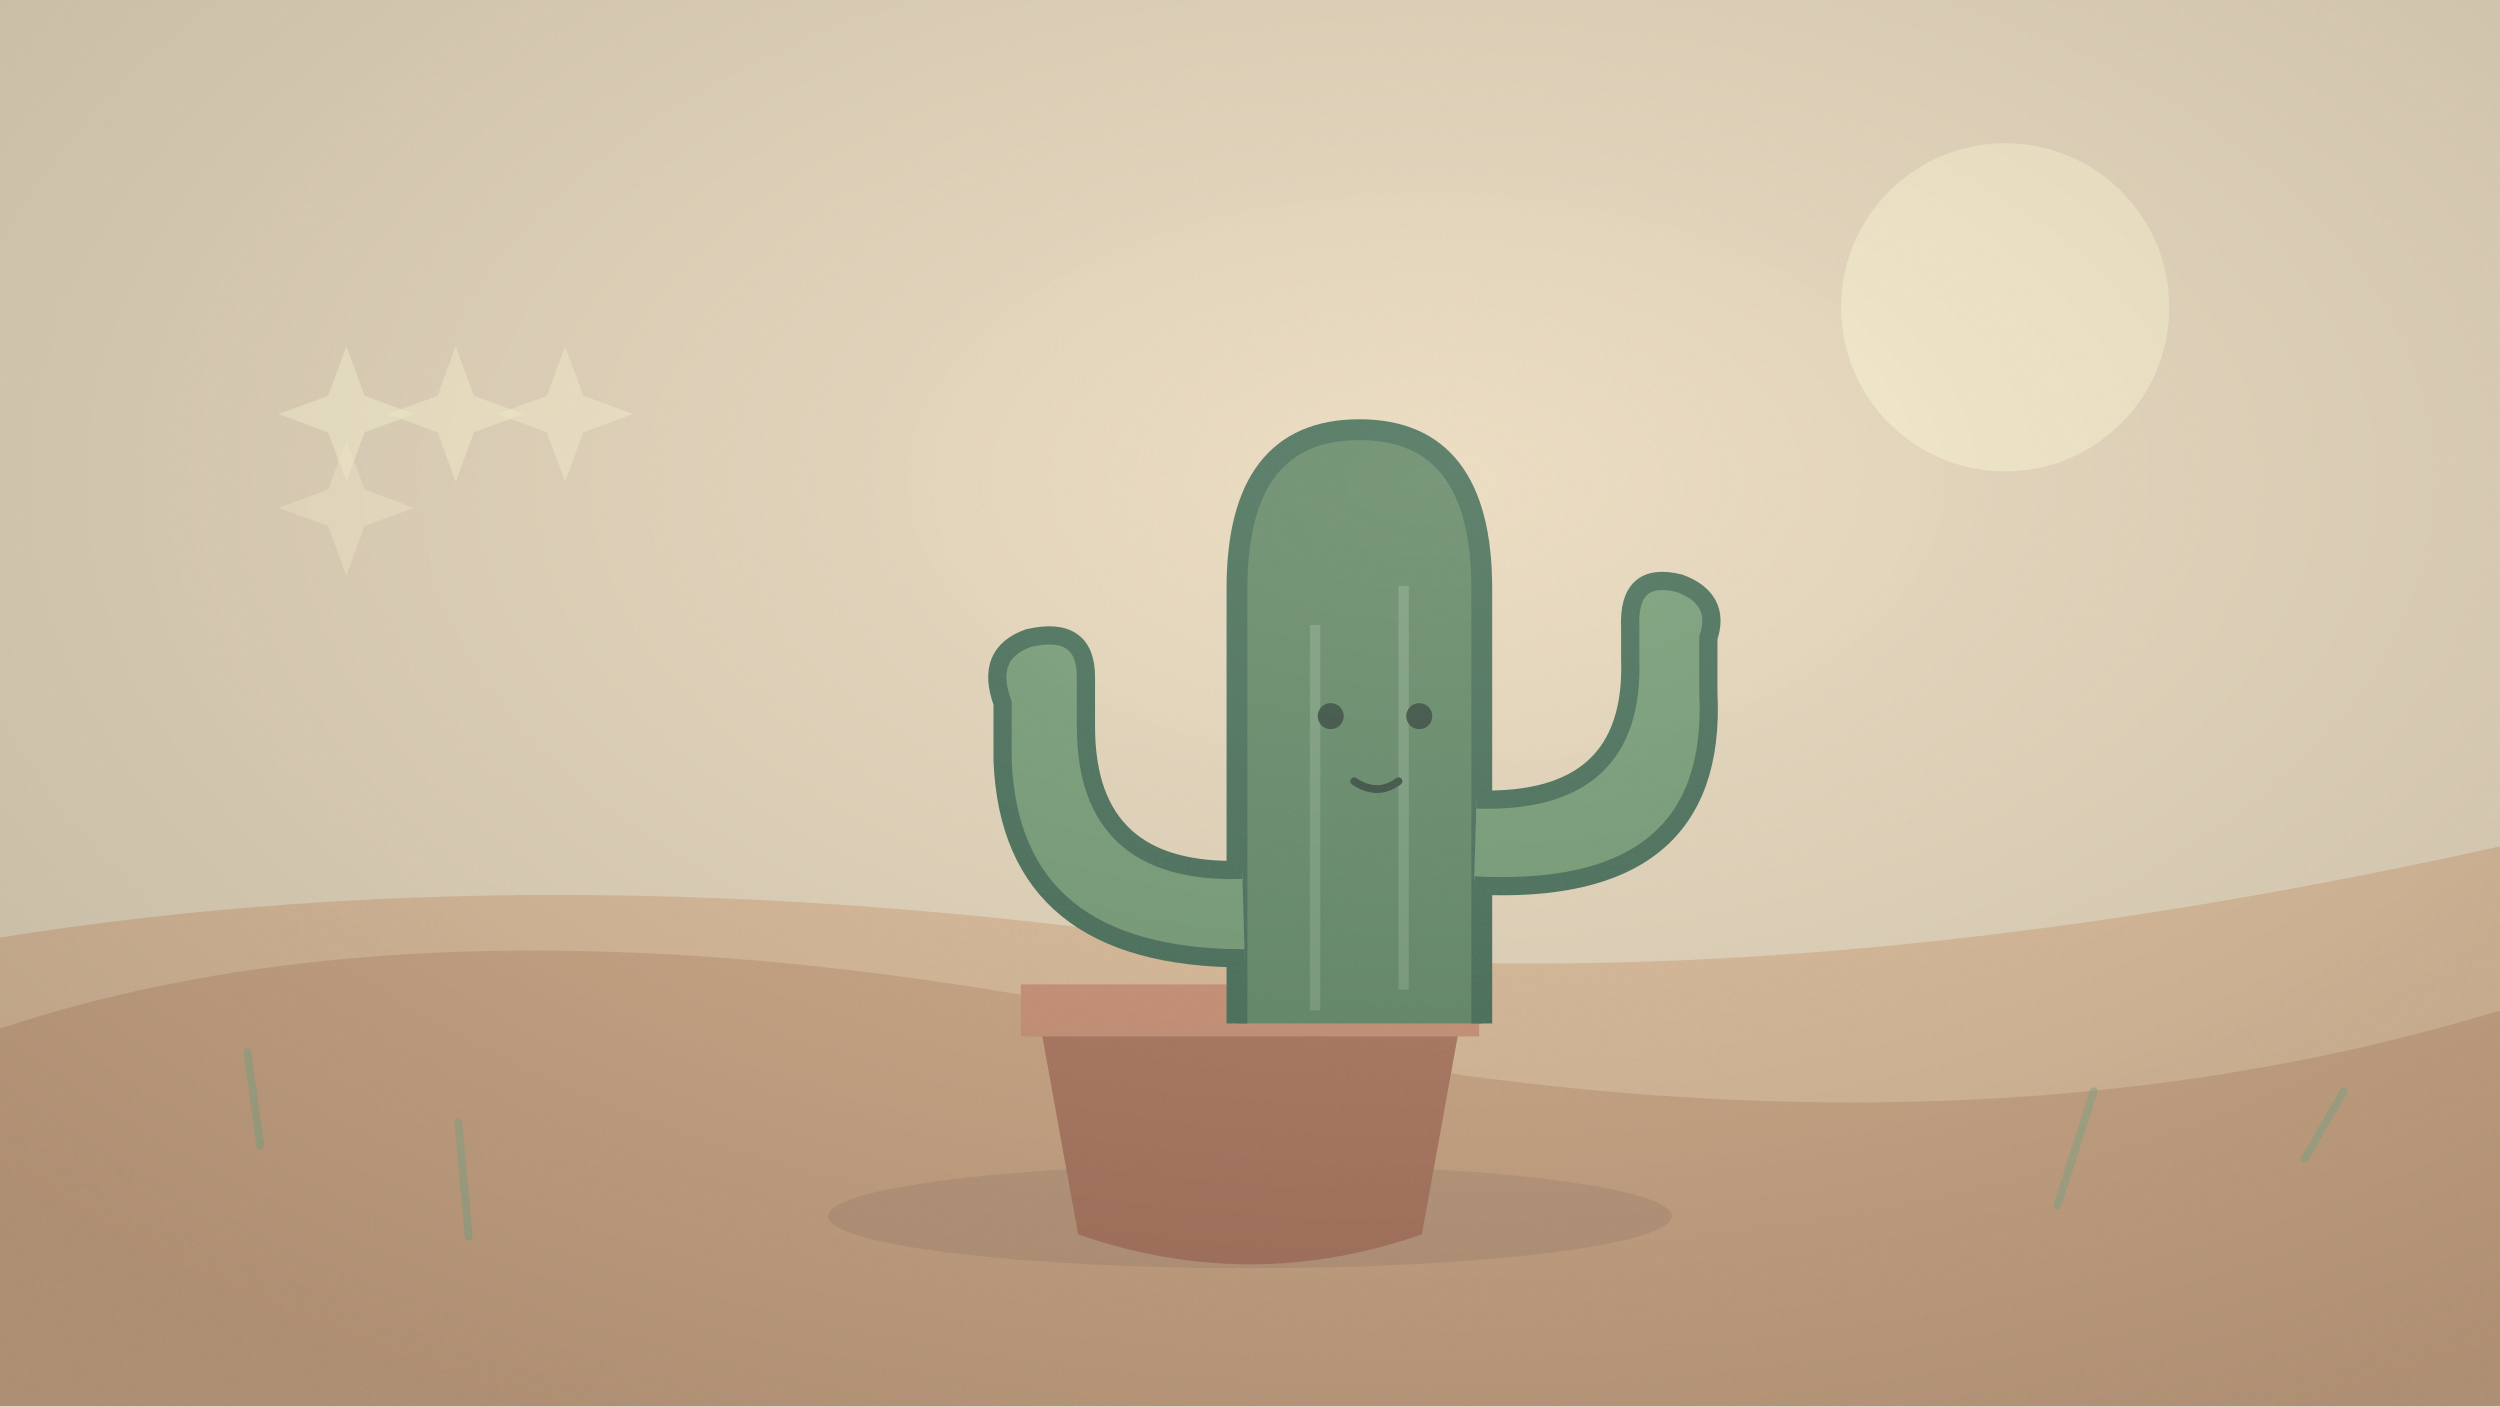
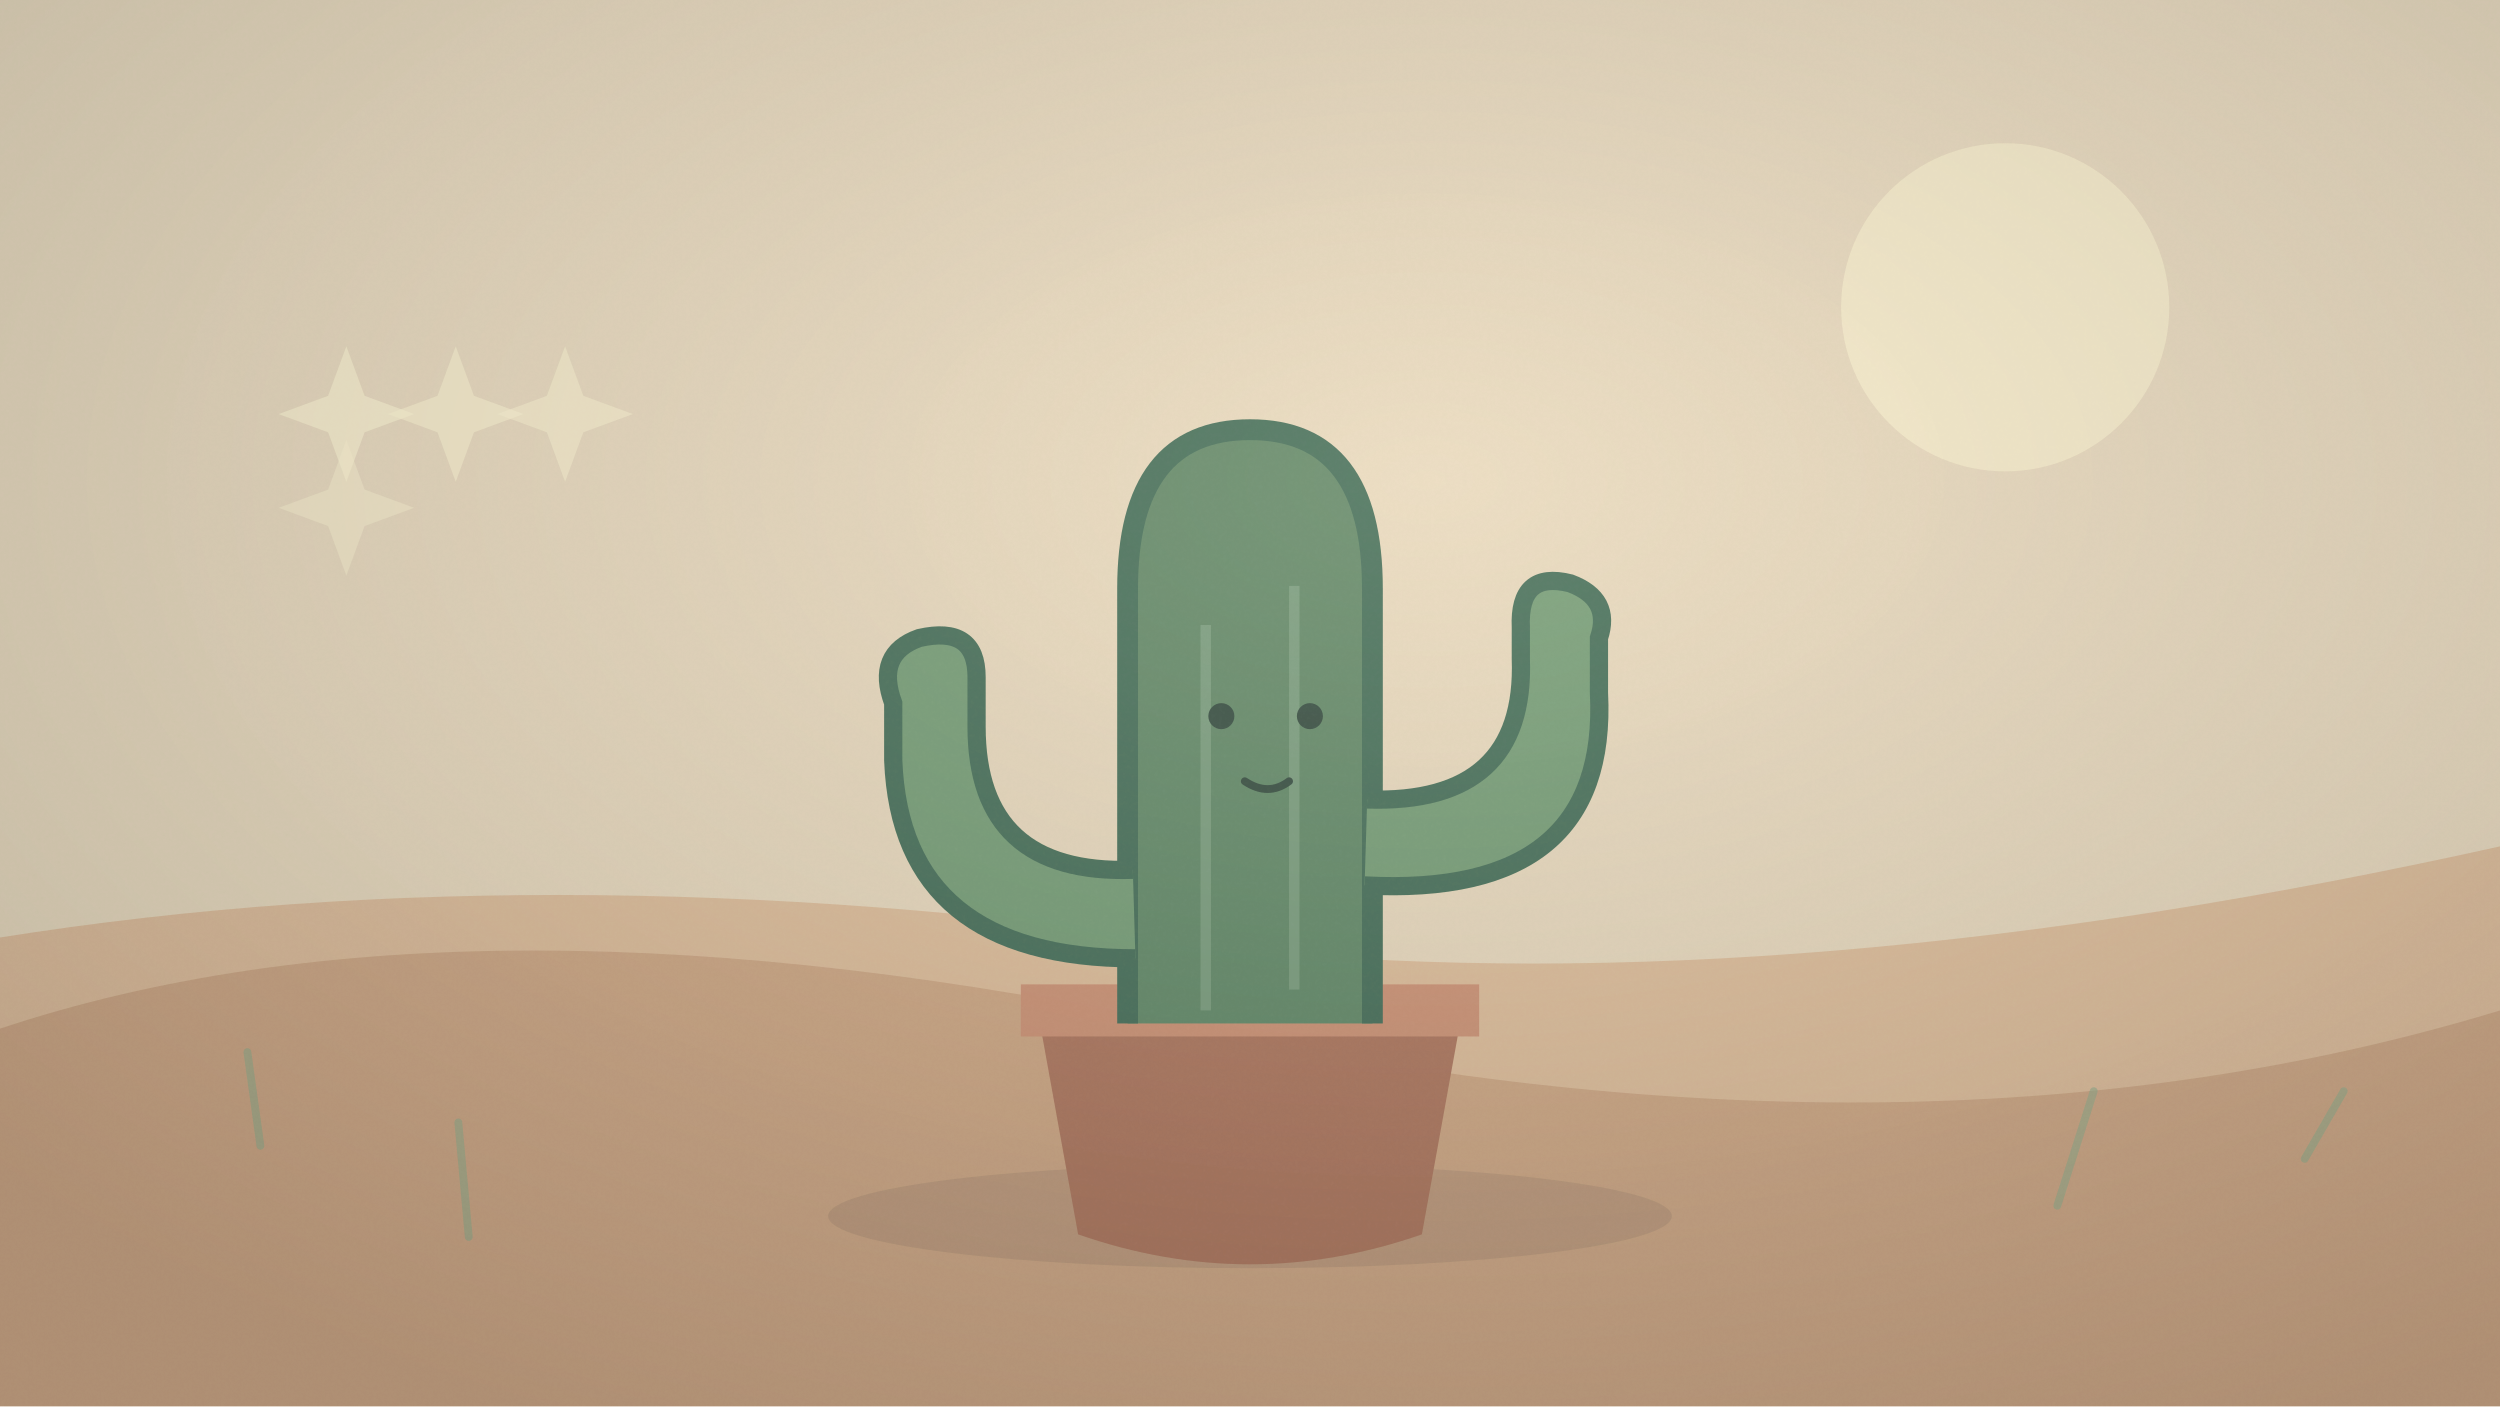
<svg xmlns="http://www.w3.org/2000/svg" viewBox="0 0 960 540" role="img" aria-label="First Light">
  <defs>
    <filter id="grain">
      <feTurbulence type="fractalNoise" baseFrequency=".65" numOctaves="2" seed="5" stitchTiles="stitch" />
      <feColorMatrix type="saturate" values="0" />
      <feComponentTransfer>
        <feFuncA type="linear" slope=".045" />
      </feComponentTransfer>
    </filter>
    <radialGradient id="v19glow" cx="57%" cy="34%" r="75%">
      <stop stop-color="#fff9dc" stop-opacity=".16" />
      <stop offset="1" stop-color="#1a251d" stop-opacity=".17" />
    </radialGradient>
  </defs>
  <rect width="960" height="540" fill="#e9d9bf" />
  <path d="M0 360 Q220 325 480 365 Q690 385 960 325 V540 H0Z" fill="#d6a47e" opacity=".55" />
  <path d="M0 395 Q180 335 460 395 T960 388V540H0Z" fill="#bd8e6d" opacity=".5" />
  <circle cx="770" cy="118" r="63" fill="#fff5d2" opacity=".65" />
  <ellipse cx="480" cy="467" rx="162" ry="20" fill="#554b47" opacity=".14" />
  <path d="M397 380H563L546 474Q480 497 414 474Z" fill="#ac735c" />
  <path d="M392 378H568V398H392Z" fill="#cd9074" />
  <path d="M100 440l-5 -36" stroke="#8aab8b" stroke-width="3" opacity=".55" stroke-linecap="round" />
  <path d="M180 475l-4 -44" stroke="#8aab8b" stroke-width="3" opacity=".55" stroke-linecap="round" />
  <path d="M790 463l14 -44" stroke="#8aab8b" stroke-width="3" opacity=".55" stroke-linecap="round" />
  <path d="M885 445l15 -26" stroke="#8aab8b" stroke-width="3" opacity=".55" stroke-linecap="round" />
-   <path d="M475 393V226Q475 165 522 165Q569 165 569 226V393" fill="#5e8667" stroke="#416b57" stroke-width="8" />
-   <path d="M477 334Q417 336 417 279V260Q417 240 395 245Q378 251 385 270V292Q388 368 478 368" fill="#729b76" stroke="#416b57" stroke-width="7" />
-   <path d="M567 307Q628 309 626 253V241Q625 219 645 224Q661 230 656 245V266Q660 345 566 340" fill="#729b76" stroke="#416b57" stroke-width="7" />
-   <path d="M505 240v148M539 225v155" stroke="#9fbaa0" opacity=".38" stroke-width="4" />
-   <circle cx="511" cy="275" r="5" fill="#30483e" />
-   <circle cx="545" cy="275" r="5" fill="#30483e" />
-   <path d="M520 300q9 6 17 0" stroke="#30483e" stroke-width="3" fill="none" stroke-linecap="round" />
+   <g transform="translate(-42 0)">
+     <path d="M475 393V226Q475 165 522 165Q569 165 569 226V393" fill="#5e8667" stroke="#416b57" stroke-width="8" />
+     <path d="M477 334Q417 336 417 279V260Q417 240 395 245Q378 251 385 270V292Q388 368 478 368" fill="#729b76" stroke="#416b57" stroke-width="7" />
+     <path d="M567 307Q628 309 626 253V241Q625 219 645 224Q661 230 656 245V266Q660 345 566 340" fill="#729b76" stroke="#416b57" stroke-width="7" />
+     <path d="M505 240v148M539 225v155" stroke="#9fbaa0" opacity=".38" stroke-width="4" />
+     <circle cx="511" cy="275" r="5" fill="#30483e" />
+     <circle cx="545" cy="275" r="5" fill="#30483e" />
+     <path d="M520 300q9 6 17 0" stroke="#30483e" stroke-width="3" fill="none" stroke-linecap="round" />
+   </g>
  <rect width="960" height="540" filter="url(#grain)" opacity=".6" />
  <path d="M133 133l7 19 19 7-19 7-7 19-7-19-19-7 19-7Z" fill="#fff6d5" opacity="0.65" />
  <path d="M175 133l7 19 19 7-19 7-7 19-7-19-19-7 19-7Z" fill="#fff6d5" opacity="0.58" />
  <path d="M217 133l7 19 19 7-19 7-7 19-7-19-19-7 19-7Z" fill="#fff6d5" opacity="0.52" />
  <path d="M133 169l7 19 19 7-19 7-7 19-7-19-19-7 19-7Z" fill="#fff6d5" opacity="0.46" />
  <rect width="960" height="540" fill="url(#v19glow)" pointer-events="none" />
</svg>
